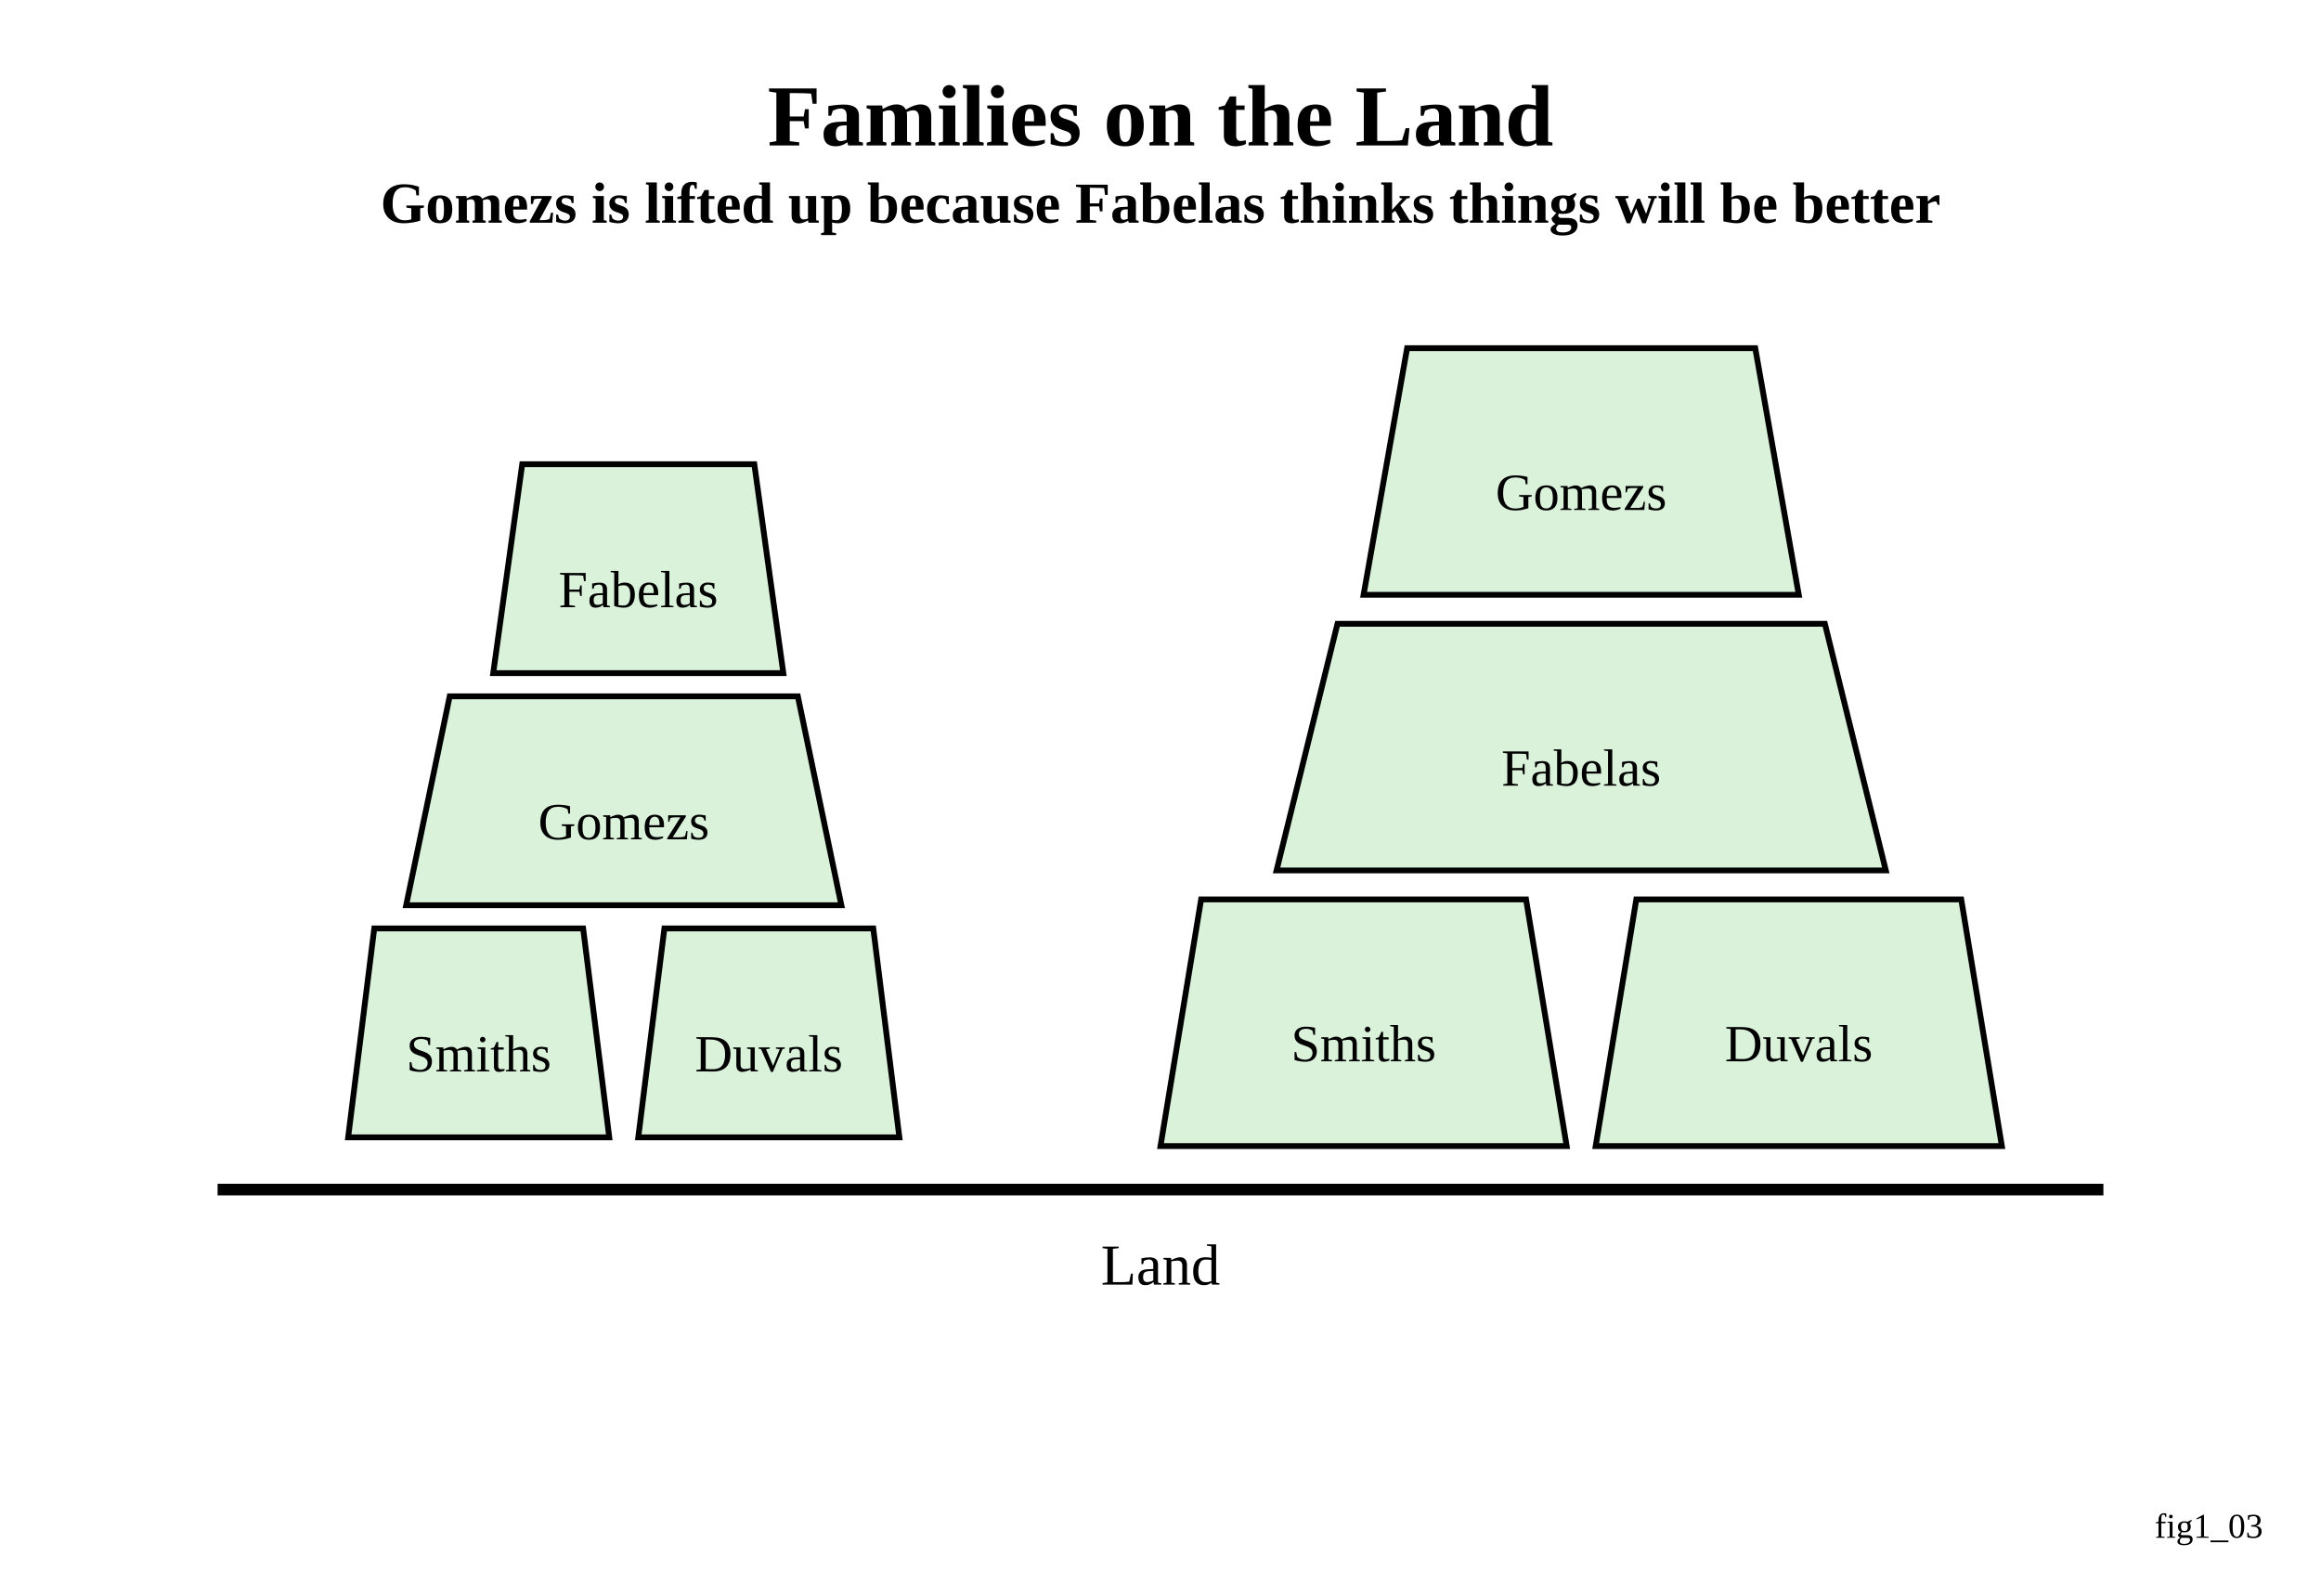
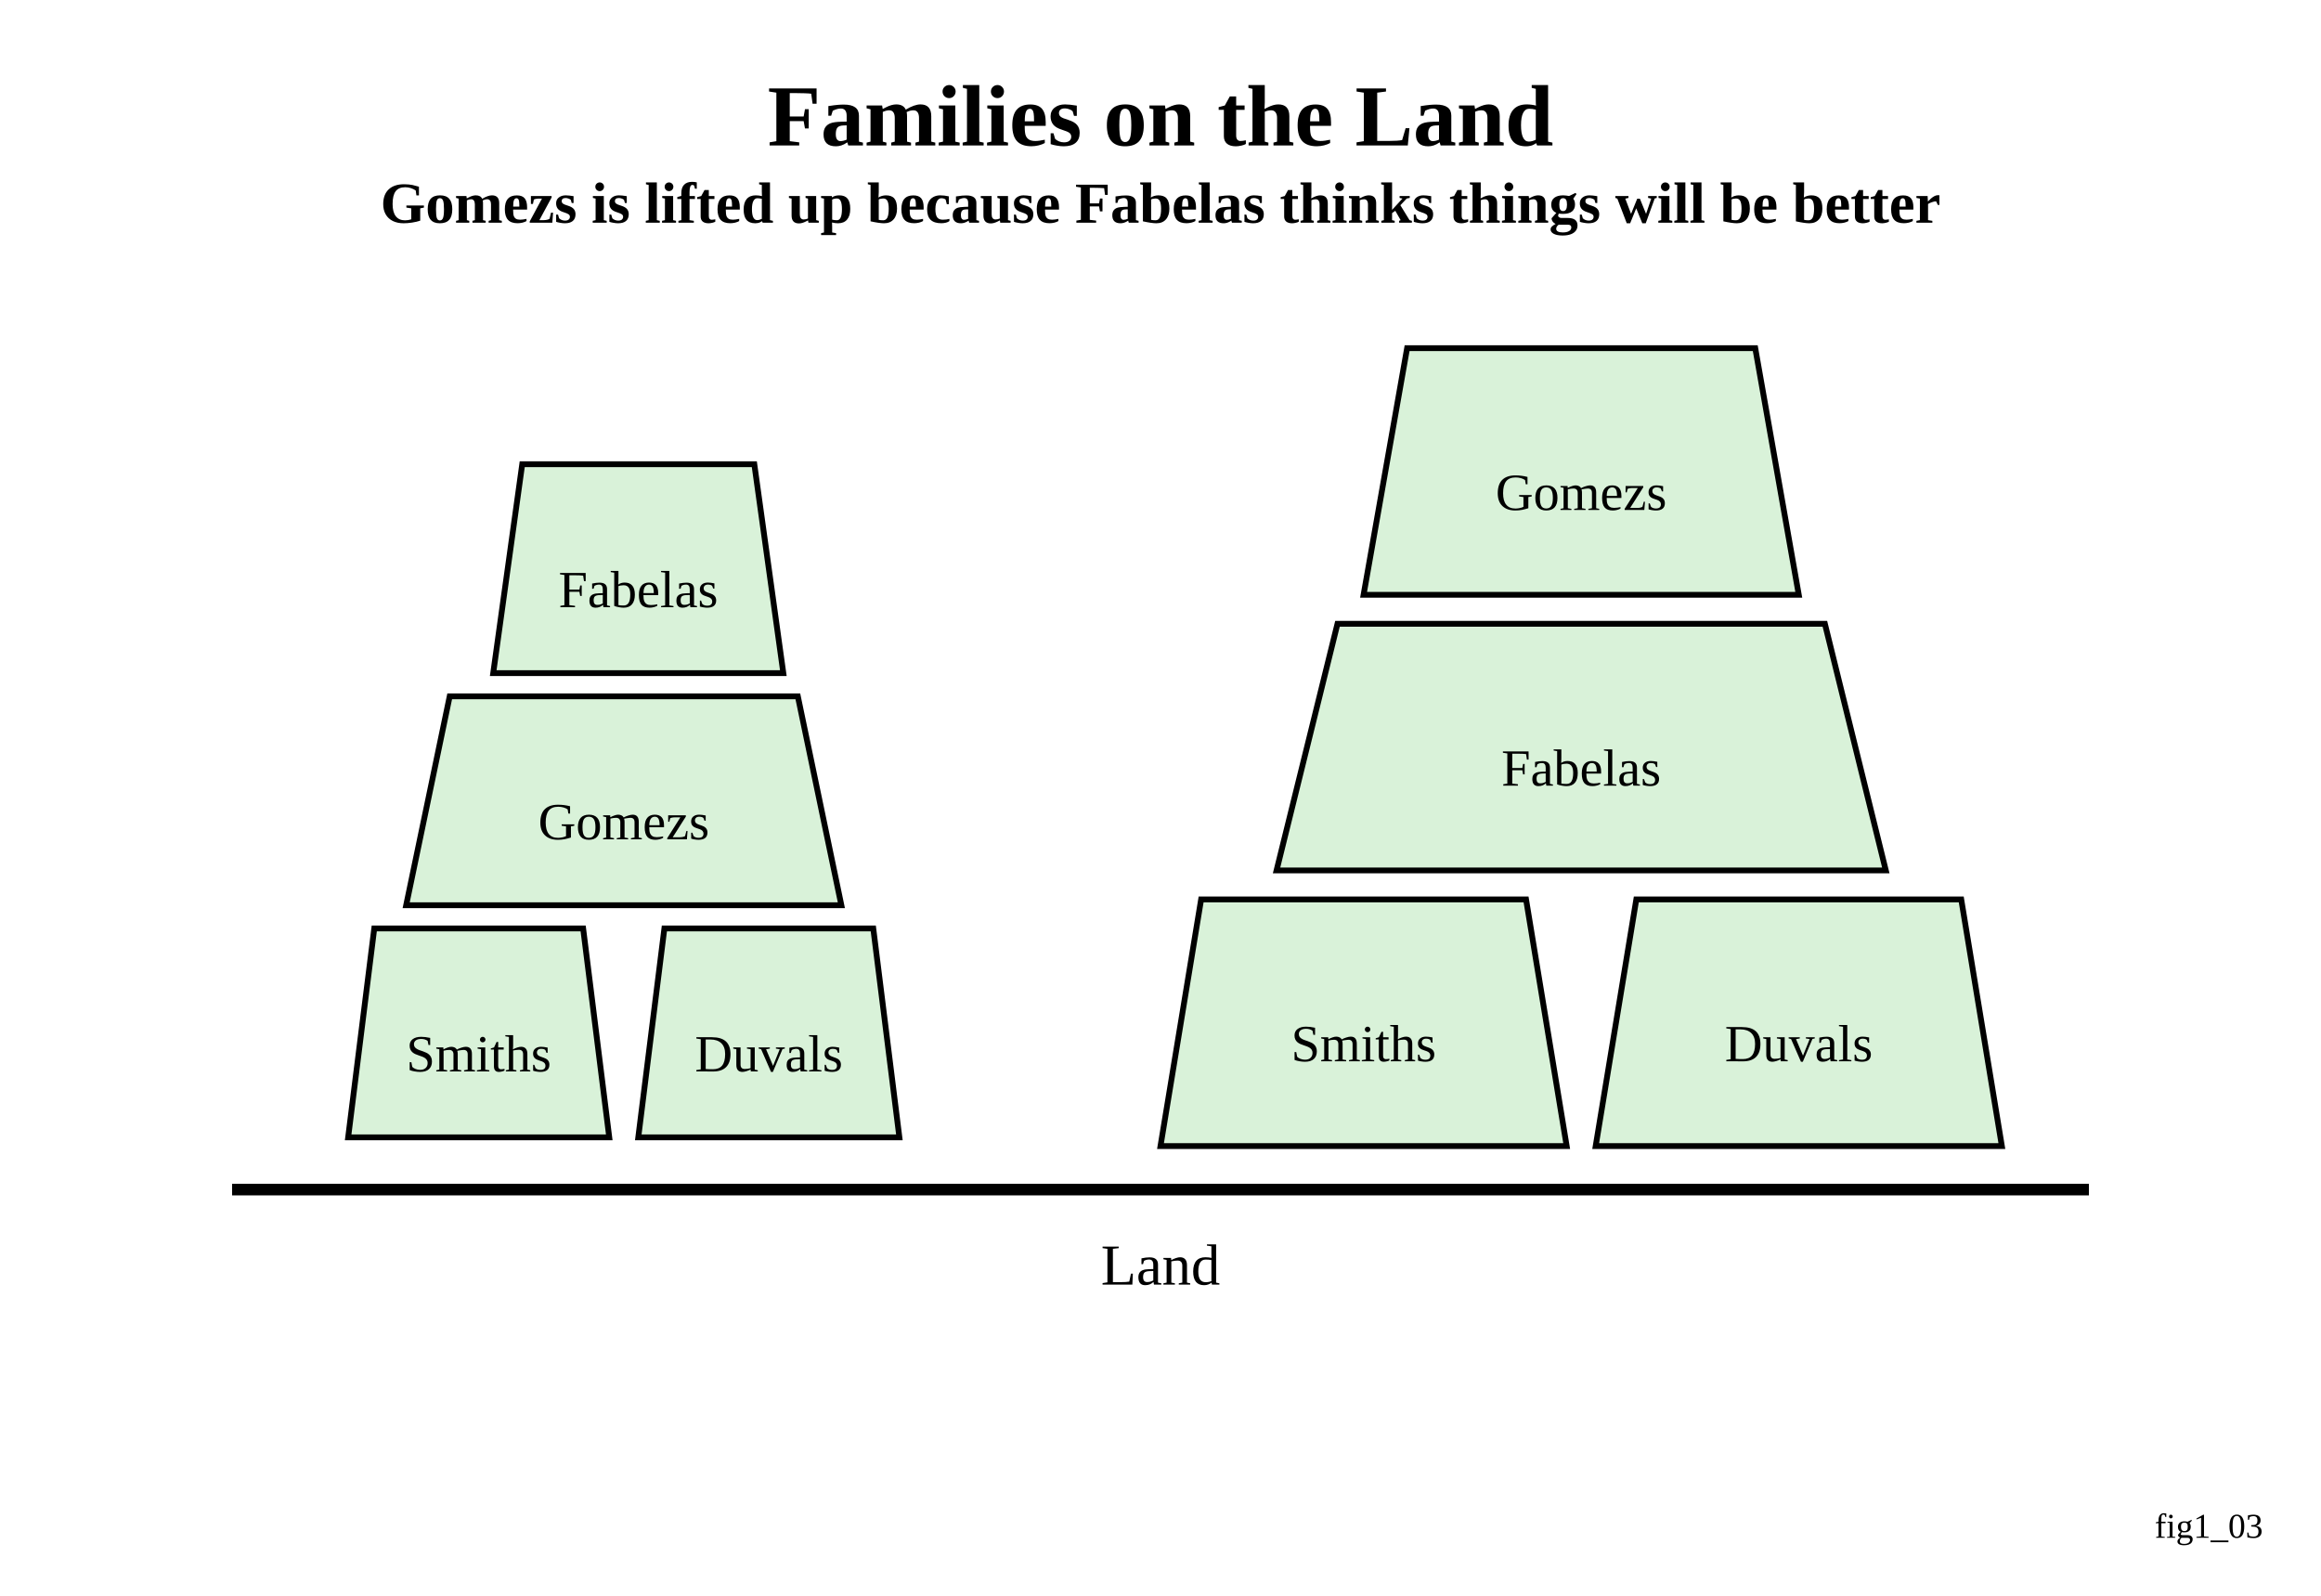
<svg xmlns="http://www.w3.org/2000/svg" width="800" height="550" viewBox="0 0 800 550">
  <defs>
</defs>
  <rect x="0" y="0" width="800" height="600" fill="white" />
  <path d="M180.0,160 L260.0,160 L270,232 L170,232 Z" fill="#D9F2D9" stroke="black" stroke-width="2" />
  <text x="220.0" y="203.2" font-size="18" fill="black" text-anchor="middle" dominant-baseline="central">Fabelas</text>
  <path d="M155.0,240 L275.0,240 L290,312 L140,312 Z" fill="#D9F2D9" stroke="black" stroke-width="2" />
  <text x="215.0" y="283.2" font-size="18" fill="black" text-anchor="middle" dominant-baseline="central">Gomezs</text>
  <path d="M129.0,320 L201.0,320 L210,392.0 L120,392.0 Z" fill="#D9F2D9" stroke="black" stroke-width="2" />
  <text x="165.0" y="363.2" font-size="18" fill="black" text-anchor="middle" dominant-baseline="central">Smiths</text>
  <path d="M229.0,320 L301.0,320 L310,392 L220,392 Z" fill="#D9F2D9" stroke="black" stroke-width="2" />
  <text x="265.0" y="363.2" font-size="18" fill="black" text-anchor="middle" dominant-baseline="central">Duvals</text>
  <path d="M485.0,120 L605.0,120 L620,205 L470,205 Z" fill="#D9F2D9" stroke="black" stroke-width="2" />
  <text x="545.0" y="169.7" font-size="18" fill="black" text-anchor="middle" dominant-baseline="central">Gomezs</text>
  <path d="M461.0,215 L629.0,215 L650,300 L440,300 Z" fill="#D9F2D9" stroke="black" stroke-width="2" />
  <text x="545.0" y="264.7" font-size="18" fill="black" text-anchor="middle" dominant-baseline="central">Fabelas</text>
  <path d="M414.0,310 L526.0,310 L540,395 L400,395 Z" fill="#D9F2D9" stroke="black" stroke-width="2" />
  <text x="470.0" y="359.7" font-size="18" fill="black" text-anchor="middle" dominant-baseline="central">Smiths</text>
  <path d="M564.0,310 L676.0,310 L690,395 L550,395 Z" fill="#D9F2D9" stroke="black" stroke-width="2" />
  <text x="620.0" y="359.7" font-size="18" fill="black" text-anchor="middle" dominant-baseline="central">Duvals</text>
  <text x="400.0" y="40" font-size="30" fill="black" font-weight="bold" text-anchor="middle" dominant-baseline="central">Families on the Land</text>
  <text x="400.0" y="70" font-size="20" fill="black" font-weight="bold" text-anchor="middle" dominant-baseline="central">Gomezs is lifted up because Fabelas thinks things will be better</text>
-   <path d="M75,410 L725,410" stroke="black" stroke-width="4" />
+   <path d="M80.0,410 L720.0,410" stroke="black" stroke-width="4" />
  <text x="400.0" y="436" font-size="20" text-anchor="middle" dominant-baseline="central">Land</text>
  <text x="780" y="530" font-size="12" text-anchor="end" fill="black">fig1_03</text>
</svg>
